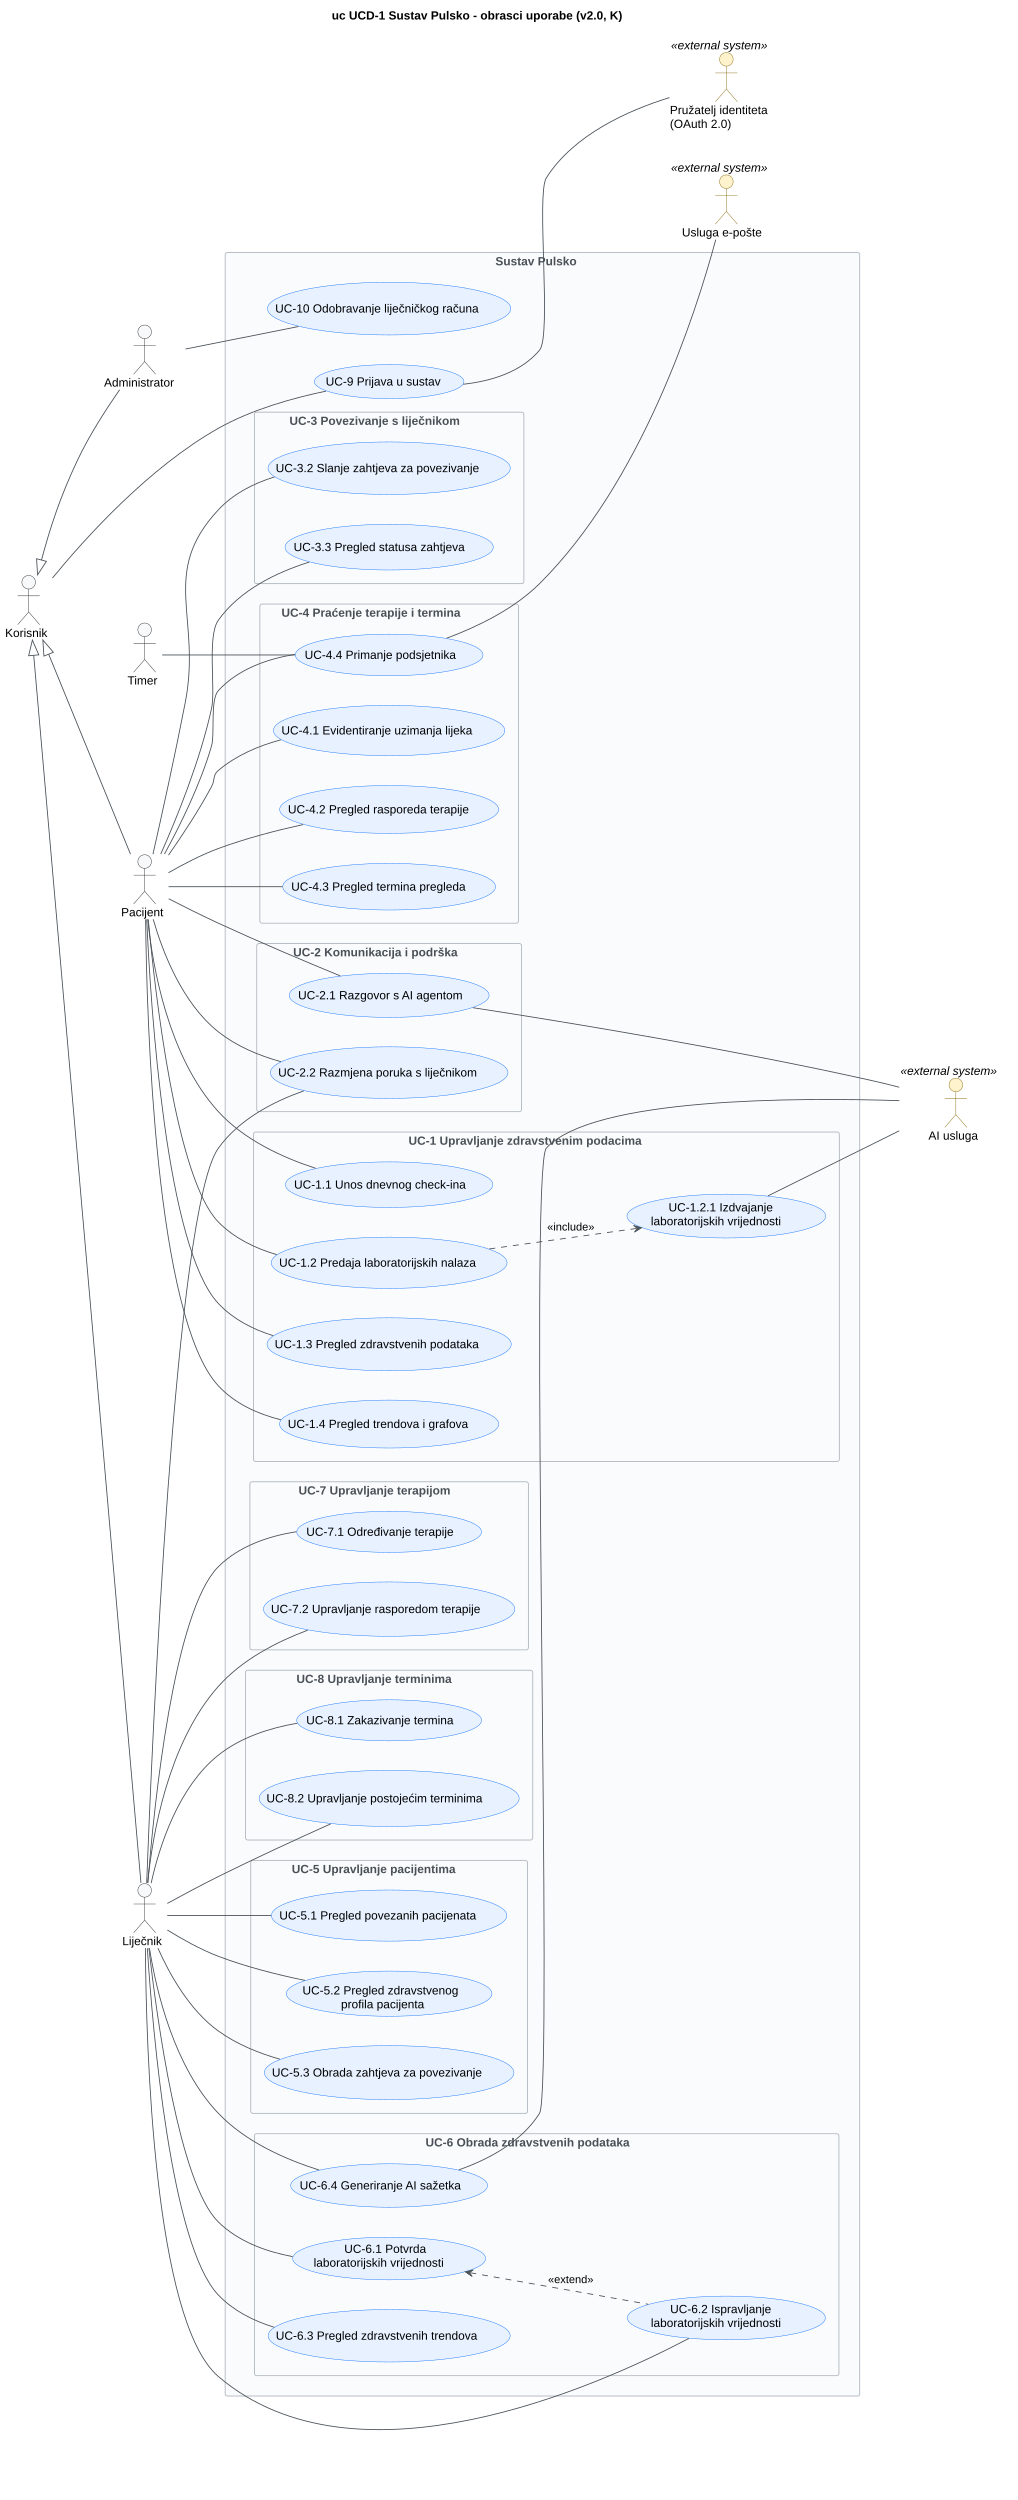
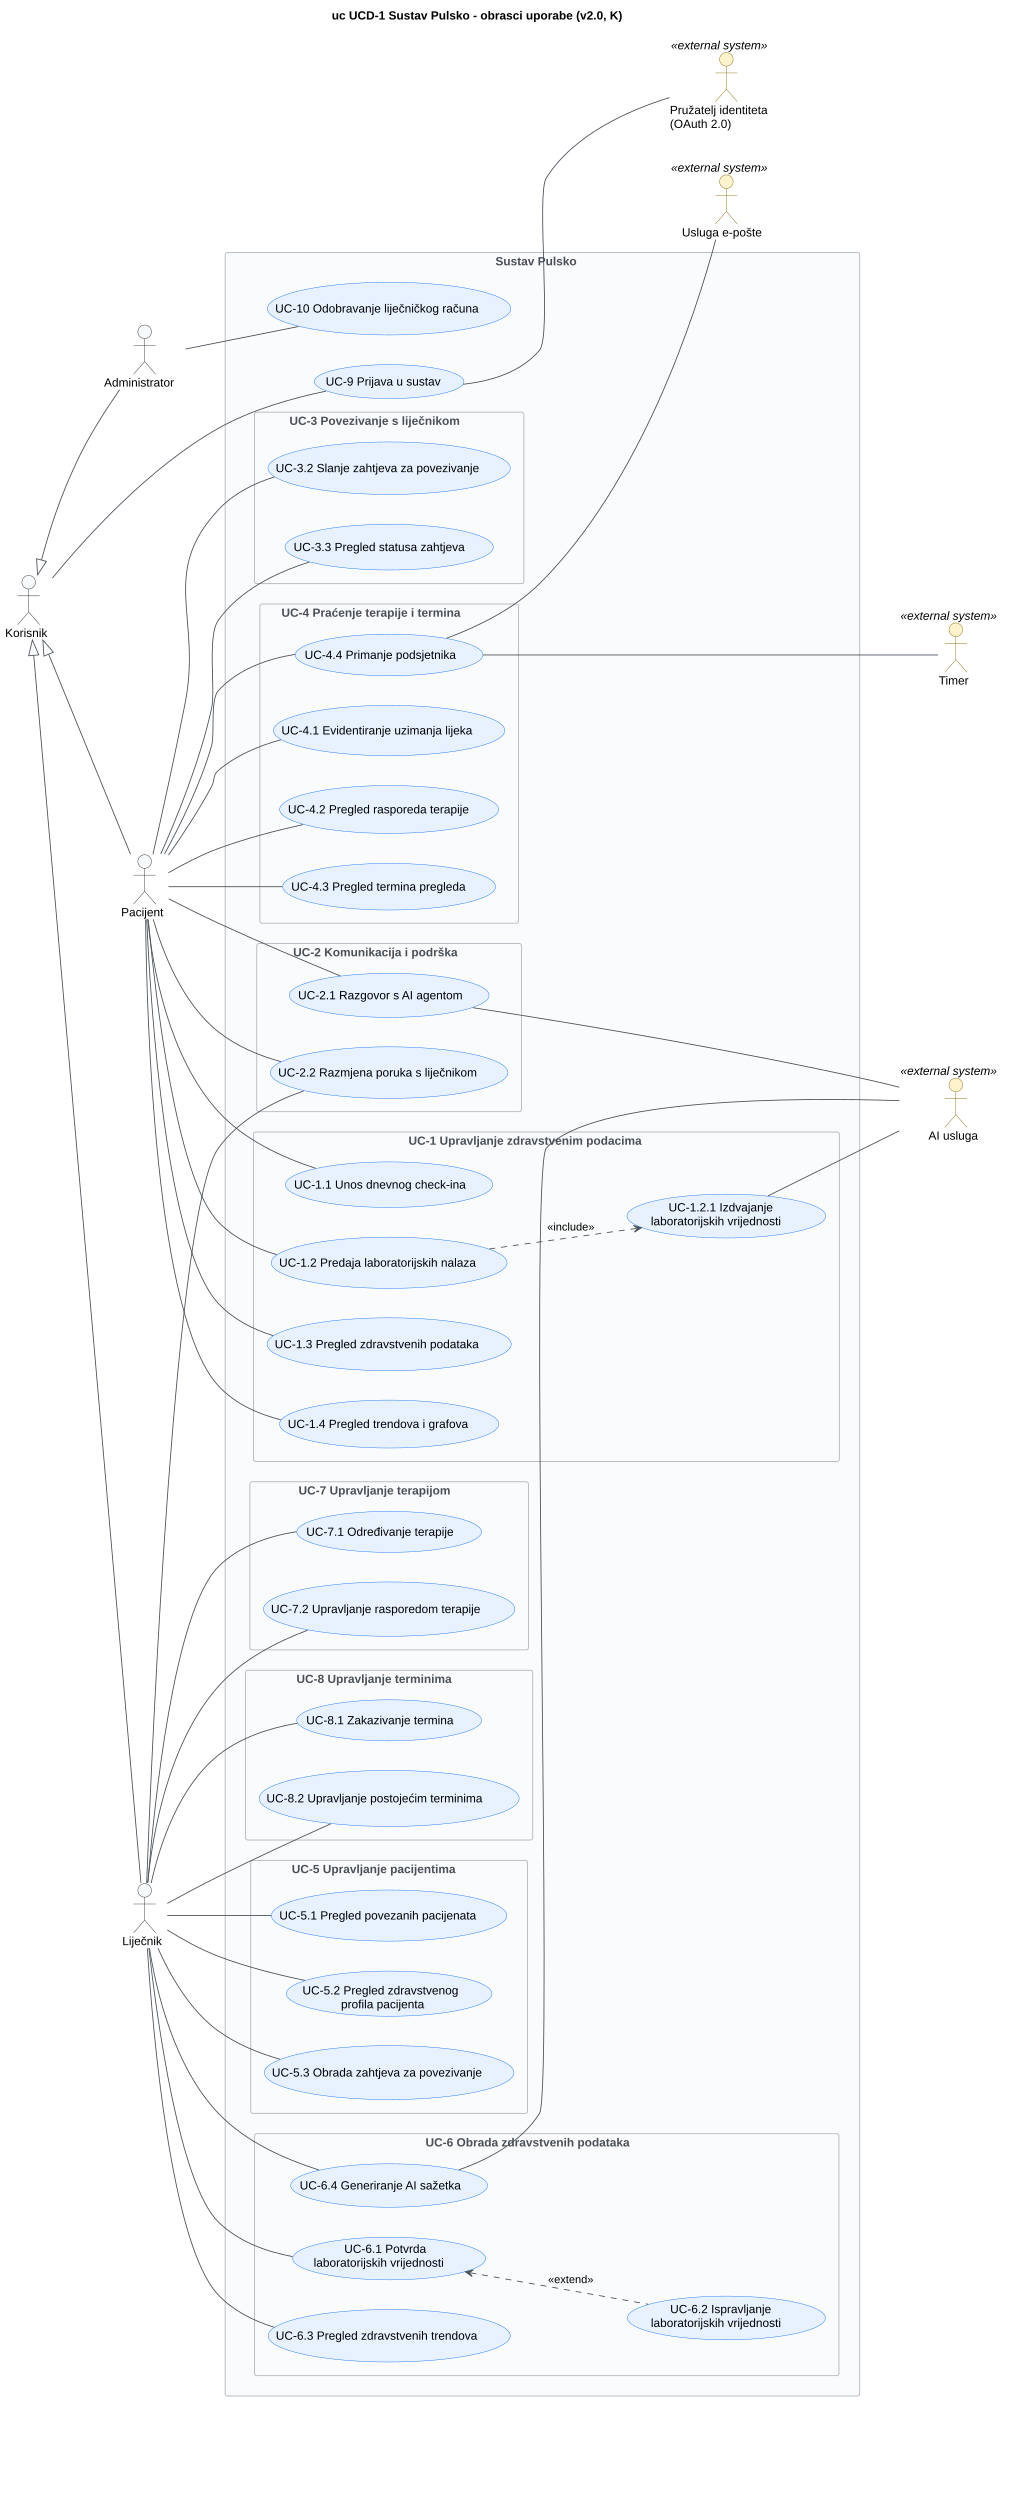
<svg xmlns="http://www.w3.org/2000/svg" contentStyleType="text/css" data-diagram-type="DESCRIPTION" height="2945px" preserveAspectRatio="none" style="width:1199px;height:2945px;background:#FFFFFF;" version="1.1" viewBox="0 0 1199 2945" width="1199px" zoomAndPan="magnify">
  <defs />
  <g>
    <g class="title" data-source-line="21">
      <text fill="#000000" font-family="Arial" font-size="14" font-weight="bold" lengthAdjust="spacing" textLength="403.607" x="390.793" y="22.995">uc UCD-1 Sustav Pulsko - obrasci uporabe (v2.0, K)</text>
    </g>
    <g class="cluster" data-entity="Sustav Pulsko" data-source-line="58" data-uid="ent0010" id="cluster_Sustav Pulsko">
      <rect fill="#FAFBFC" height="2525" rx="2.5" ry="2.5" style="stroke:#ADB5BD;stroke-width:1;" width="747.51" x="265.24" y="297.539" />
      <text fill="#495057" font-family="Arial" font-size="14" font-weight="bold" lengthAdjust="spacing" textLength="110.811" x="583.59" y="312.534">Sustav Pulsko</text>
    </g>
    <g class="cluster" data-entity="UC-1 Upravljanje zdravstvenim podacima" data-source-line="60" data-uid="ent0012" id="cluster_UC-1 Upravljanje zdravstvenim podacima">
      <rect fill="#FAFBFC" height="388" rx="2.5" ry="2.5" style="stroke:#ADB5BD;stroke-width:1;" width="690.18" x="298.57" y="1333.539" />
      <text fill="#495057" font-family="Arial" font-size="14" font-weight="bold" lengthAdjust="spacing" textLength="324.878" x="481.221" y="1348.534">UC-1 Upravljanje zdravstvenim podacima</text>
    </g>
    <g class="cluster" data-entity="UC-2 Komunikacija i podr.ka" data-source-line="67" data-uid="ent0018" id="cluster_UC-2 Komunikacija i podr.ka">
      <rect fill="#FAFBFC" height="198" rx="2.5" ry="2.5" style="stroke:#ADB5BD;stroke-width:1;" width="311.91" x="302.45" y="1111.539" />
      <text fill="#495057" font-family="Arial" font-size="14" font-weight="bold" lengthAdjust="spacing" textLength="226.16" x="345.325" y="1126.534">UC-2 Komunikacija i podrška</text>
    </g>
    <g class="cluster" data-entity="UC-3 Povezivanje s lije.nikom" data-source-line="71" data-uid="ent0021" id="cluster_UC-3 Povezivanje s lije.nikom">
      <rect fill="#FAFBFC" height="202" rx="2.5" ry="2.5" style="stroke:#ADB5BD;stroke-width:1;" width="317.43" x="299.69" y="485.539" />
      <text fill="#495057" font-family="Arial" font-size="14" font-weight="bold" lengthAdjust="spacing" textLength="234.903" x="340.953" y="500.534">UC-3 Povezivanje s liječnikom</text>
    </g>
    <g class="cluster" data-entity="UC-4 Pra.enje terapije i termina" data-source-line="75" data-uid="ent0024" id="cluster_UC-4 Pra.enje terapije i termina">
      <rect fill="#FAFBFC" height="376" rx="2.5" ry="2.5" style="stroke:#ADB5BD;stroke-width:1;" width="304.57" x="306.12" y="711.539" />
      <text fill="#495057" font-family="Arial" font-size="14" font-weight="bold" lengthAdjust="spacing" textLength="253.702" x="331.554" y="726.534">UC-4 Praćenje terapije i termina</text>
    </g>
    <g class="cluster" data-entity="UC-5 Upravljanje pacijentima" data-source-line="81" data-uid="ent0029" id="cluster_UC-5 Upravljanje pacijentima">
      <rect fill="#FAFBFC" height="298" rx="2.5" ry="2.5" style="stroke:#ADB5BD;stroke-width:1;" width="326.03" x="295.39" y="2191.539" />
      <text fill="#495057" font-family="Arial" font-size="14" font-weight="bold" lengthAdjust="spacing" textLength="229.469" x="343.671" y="2206.534">UC-5 Upravljanje pacijentima</text>
    </g>
    <g class="cluster" data-entity="UC-6 Obrada zdravstvenih podataka" data-source-line="86" data-uid="ent0033" id="cluster_UC-6 Obrada zdravstvenih podataka">
      <rect fill="#FAFBFC" height="285" rx="2.5" ry="2.5" style="stroke:#ADB5BD;stroke-width:1;" width="688.43" x="299.83" y="2513.539" />
      <text fill="#495057" font-family="Arial" font-size="14" font-weight="bold" lengthAdjust="spacing" textLength="285.592" x="501.249" y="2528.534">UC-6 Obrada zdravstvenih podataka</text>
    </g>
    <g class="cluster" data-entity="UC-7 Upravljanje terapijom" data-source-line="92" data-uid="ent0038" id="cluster_UC-7 Upravljanje terapijom">
      <rect fill="#FAFBFC" height="198" rx="2.5" ry="2.5" style="stroke:#ADB5BD;stroke-width:1;" width="328.11" x="294.35" y="1745.539" />
      <text fill="#495057" font-family="Arial" font-size="14" font-weight="bold" lengthAdjust="spacing" textLength="213.48" x="351.665" y="1760.534">UC-7 Upravljanje terapijom</text>
    </g>
    <g class="cluster" data-entity="UC-8 Upravljanje terminima" data-source-line="96" data-uid="ent0041" id="cluster_UC-8 Upravljanje terminima">
      <rect fill="#FAFBFC" height="200" rx="2.5" ry="2.5" style="stroke:#ADB5BD;stroke-width:1;" width="338.33" x="289.24" y="1967.539" />
      <text fill="#495057" font-family="Arial" font-size="14" font-weight="bold" lengthAdjust="spacing" textLength="218.394" x="349.208" y="1982.534">UC-8 Upravljanje terminima</text>
    </g>
    <g class="entity" data-entity="UC_SignIn" data-source-line="59" data-uid="ent0011" id="entity_UC_SignIn">
      <ellipse cx="458.406" cy="449.54" fill="#E7F1FF" rx="88.106" ry="20.021" style="stroke:#0D6EFD;stroke-width:0.5;" />
      <text fill="#000000" font-family="Arial" font-size="14" lengthAdjust="spacing" textLength="149.44" x="383.686" y="454.188">UC-9 Prijava u sustav</text>
    </g>
    <g class="entity" data-entity="UC_ApproveDoctor" data-source-line="100" data-uid="ent0044" id="entity_UC_ApproveDoctor">
      <ellipse cx="458.41" cy="363.541" fill="#E7F1FF" rx="143.31" ry="31.062" style="stroke:#0D6EFD;stroke-width:0.5;" />
      <text fill="#000000" font-family="Arial" font-size="14" lengthAdjust="spacing" textLength="268.529" x="324.145" y="368.189">UC-10 Odobravanje liječničkog računa</text>
    </g>
    <g class="entity" data-entity="UC_CheckIn" data-source-line="61" data-uid="ent0013" id="entity_UC_CheckIn">
      <ellipse cx="458.406" cy="1395.538" fill="#E7F1FF" rx="122.196" ry="26.839" style="stroke:#0D6EFD;stroke-width:0.5;" />
      <text fill="#000000" font-family="Arial" font-size="14" lengthAdjust="spacing" textLength="224.034" x="346.389" y="1400.186">UC-1.1 Unos dnevnog check-ina</text>
    </g>
    <g class="entity" data-entity="UC_LabResult" data-source-line="62" data-uid="ent0014" id="entity_UC_LabResult">
      <ellipse cx="458.408" cy="1487.538" fill="#E7F1FF" rx="138.898" ry="30.18" style="stroke:#0D6EFD;stroke-width:0.5;" />
      <text fill="#000000" font-family="Arial" font-size="14" lengthAdjust="spacing" textLength="259.294" x="328.761" y="1492.187">UC-1.2 Predaja laboratorijskih nalaza</text>
    </g>
    <g class="entity" data-entity="UC_ExtractLab" data-source-line="63" data-uid="ent0015" id="entity_UC_ExtractLab">
      <ellipse cx="855.656" cy="1432.536" fill="#E7F1FF" rx="117.086" ry="25.817" style="stroke:#0D6EFD;stroke-width:0.5;" />
      <text fill="#000000" font-family="Arial" font-size="14" lengthAdjust="spacing" textLength="136.22" x="787.546" y="1427.028">UC-1.2.1 Izdvajanje</text>
      <text fill="#000000" font-family="Arial" font-size="14" lengthAdjust="spacing" textLength="177.892" x="766.71" y="1443.325">laboratorijskih vrijednosti</text>
    </g>
    <g class="entity" data-entity="UC_ViewMedData" data-source-line="64" data-uid="ent0016" id="entity_UC_ViewMedData">
      <ellipse cx="458.413" cy="1583.535" fill="#E7F1FF" rx="143.833" ry="31.167" style="stroke:#0D6EFD;stroke-width:0.5;" />
      <text fill="#000000" font-family="Arial" font-size="14" lengthAdjust="spacing" textLength="269.623" x="323.602" y="1588.184">UC-1.3 Pregled zdravstvenih podataka</text>
    </g>
    <g class="entity" data-entity="UC_ViewGraph" data-source-line="65" data-uid="ent0017" id="entity_UC_ViewGraph">
      <ellipse cx="458.414" cy="1677.535" fill="#E7F1FF" rx="129.134" ry="28.227" style="stroke:#0D6EFD;stroke-width:0.5;" />
      <text fill="#000000" font-family="Arial" font-size="14" lengthAdjust="spacing" textLength="238.745" x="339.041" y="1682.184">UC-1.4 Pregled trendova i grafova</text>
    </g>
    <g class="entity" data-entity="UC_MessageAI" data-source-line="68" data-uid="ent0019" id="entity_UC_MessageAI">
      <ellipse cx="458.407" cy="1172.534" fill="#E7F1FF" rx="117.727" ry="25.945" style="stroke:#0D6EFD;stroke-width:0.5;" />
      <text fill="#000000" font-family="Arial" font-size="14" lengthAdjust="spacing" textLength="214.498" x="351.158" y="1177.182">UC-2.1 Razgovor s AI agentom</text>
    </g>
    <g class="entity" data-entity="UC_Messages" data-source-line="69" data-uid="ent0020" id="entity_UC_Messages">
      <ellipse cx="458.412" cy="1263.539" fill="#E7F1FF" rx="139.952" ry="30.39" style="stroke:#0D6EFD;stroke-width:0.5;" />
      <text fill="#000000" font-family="Arial" font-size="14" lengthAdjust="spacing" textLength="261.502" x="327.661" y="1268.187">UC-2.2 Razmjena poruka s liječnikom</text>
    </g>
    <g class="entity" data-entity="UC_SendRequest" data-source-line="72" data-uid="ent0022" id="entity_UC_SendRequest">
      <ellipse cx="458.415" cy="551.542" fill="#E7F1FF" rx="142.715" ry="30.943" style="stroke:#0D6EFD;stroke-width:0.5;" />
      <text fill="#000000" font-family="Arial" font-size="14" lengthAdjust="spacing" textLength="267.285" x="324.772" y="556.19">UC-3.2 Slanje zahtjeva za povezivanje</text>
    </g>
    <g class="entity" data-entity="UC_ViewRequestStatus" data-source-line="73" data-uid="ent0023" id="entity_UC_ViewRequestStatus">
      <ellipse cx="458.405" cy="644.542" fill="#E7F1FF" rx="122.665" ry="26.933" style="stroke:#0D6EFD;stroke-width:0.5;" />
      <text fill="#000000" font-family="Arial" font-size="14" lengthAdjust="spacing" textLength="225.032" x="345.889" y="649.19">UC-3.3 Pregled statusa zahtjeva</text>
    </g>
    <g class="entity" data-entity="UC_LogMedication" data-source-line="76" data-uid="ent0025" id="entity_UC_LogMedication">
      <ellipse cx="458.405" cy="860.536" fill="#E7F1FF" rx="136.285" ry="29.657" style="stroke:#0D6EFD;stroke-width:0.5;" />
      <text fill="#000000" font-family="Arial" font-size="14" lengthAdjust="spacing" textLength="253.811" x="331.5" y="865.184">UC-4.1 Evidentiranje uzimanja lijeka</text>
    </g>
    <g class="entity" data-entity="UC_ViewTherapy" data-source-line="77" data-uid="ent0026" id="entity_UC_ViewTherapy">
      <ellipse cx="458.405" cy="953.534" fill="#E7F1FF" rx="128.975" ry="28.195" style="stroke:#0D6EFD;stroke-width:0.5;" />
      <text fill="#000000" font-family="Arial" font-size="14" lengthAdjust="spacing" textLength="238.41" x="339.2" y="958.182">UC-4.2 Pregled rasporeda terapije</text>
    </g>
    <g class="entity" data-entity="UC_ViewAppointments" data-source-line="78" data-uid="ent0027" id="entity_UC_ViewAppointments">
      <ellipse cx="458.406" cy="1044.538" fill="#E7F1FF" rx="125.346" ry="27.469" style="stroke:#0D6EFD;stroke-width:0.5;" />
      <text fill="#000000" font-family="Arial" font-size="14" lengthAdjust="spacing" textLength="230.727" x="343.043" y="1049.186">UC-4.3 Pregled termina pregleda</text>
    </g>
    <g class="entity" data-entity="UC_Reminder" data-source-line="79" data-uid="ent0028" id="entity_UC_Reminder">
      <ellipse cx="458.406" cy="771.542" fill="#E7F1FF" rx="110.516" ry="24.503" style="stroke:#0D6EFD;stroke-width:0.5;" />
      <text fill="#000000" font-family="Arial" font-size="14" lengthAdjust="spacing" textLength="198.994" x="358.909" y="776.19">UC-4.4 Primanje podsjetnika</text>
    </g>
    <g class="entity" data-entity="UC_ViewPatients" data-source-line="82" data-uid="ent0030" id="entity_UC_ViewPatients">
      <ellipse cx="458.407" cy="2256.538" fill="#E7F1FF" rx="138.647" ry="30.129" style="stroke:#0D6EFD;stroke-width:0.5;" />
      <text fill="#000000" font-family="Arial" font-size="14" lengthAdjust="spacing" textLength="258.768" x="329.023" y="2261.186">UC-5.1 Pregled povezanih pacijenata</text>
    </g>
    <g class="entity" data-entity="UC_ViewPatientProfile" data-source-line="83" data-uid="ent0031" id="entity_UC_ViewPatientProfile">
      <ellipse cx="458.405" cy="2348.54" fill="#E7F1FF" rx="121.105" ry="26.621" style="stroke:#0D6EFD;stroke-width:0.5;" />
      <text fill="#000000" font-family="Arial" font-size="14" lengthAdjust="spacing" textLength="204.19" x="356.31" y="2349.461">UC-5.2 Pregled zdravstvenog</text>
      <text fill="#000000" font-family="Arial" font-size="14" lengthAdjust="spacing" textLength="113.442" x="401.684" y="2365.758">profila pacijenta</text>
    </g>
    <g class="entity" data-entity="UC_HandleRequest" data-source-line="84" data-uid="ent0032" id="entity_UC_HandleRequest">
      <ellipse cx="458.414" cy="2441.541" fill="#E7F1FF" rx="147.014" ry="31.803" style="stroke:#0D6EFD;stroke-width:0.5;" />
      <text fill="#000000" font-family="Arial" font-size="14" lengthAdjust="spacing" textLength="276.261" x="320.283" y="2446.19">UC-5.3 Obrada zahtjeva za povezivanje</text>
    </g>
    <g class="entity" data-entity="UC_ConfirmLab" data-source-line="87" data-uid="ent0034" id="entity_UC_ConfirmLab">
      <ellipse cx="458.407" cy="2660.536" fill="#E7F1FF" rx="113.637" ry="25.127" style="stroke:#0D6EFD;stroke-width:0.5;" />
      <text fill="#000000" font-family="Arial" font-size="14" lengthAdjust="spacing" textLength="105.793" x="405.51" y="2653.898">UC-6.1 Potvrda</text>
      <text fill="#000000" font-family="Arial" font-size="14" lengthAdjust="spacing" textLength="177.892" x="369.461" y="2670.195">laboratorijskih vrijednosti</text>
    </g>
    <g class="entity" data-entity="UC_CorrectLab" data-source-line="88" data-uid="ent0035" id="entity_UC_CorrectLab">
      <ellipse cx="855.662" cy="2730.539" fill="#E7F1FF" rx="116.602" ry="25.72" style="stroke:#0D6EFD;stroke-width:0.5;" />
      <text fill="#000000" font-family="Arial" font-size="14" lengthAdjust="spacing" textLength="132.453" x="789.435" y="2724.876">UC-6.2 Ispravljanje</text>
      <text fill="#000000" font-family="Arial" font-size="14" lengthAdjust="spacing" textLength="177.892" x="766.716" y="2741.173">laboratorijskih vrijednosti</text>
    </g>
    <g class="entity" data-entity="UC_ViewPatientTrends" data-source-line="89" data-uid="ent0036" id="entity_UC_ViewPatientTrends">
      <ellipse cx="458.408" cy="2751.534" fill="#E7F1FF" rx="142.578" ry="30.916" style="stroke:#0D6EFD;stroke-width:0.5;" />
      <text fill="#000000" font-family="Arial" font-size="14" lengthAdjust="spacing" textLength="266.998" x="324.909" y="2756.183">UC-6.3 Pregled zdravstvenih trendova</text>
    </g>
    <g class="entity" data-entity="UC_GenerateAISummary" data-source-line="90" data-uid="ent0037" id="entity_UC_GenerateAISummary">
      <ellipse cx="458.409" cy="2574.54" fill="#E7F1FF" rx="115.959" ry="25.592" style="stroke:#0D6EFD;stroke-width:0.5;" />
      <text fill="#000000" font-family="Arial" font-size="14" lengthAdjust="spacing" textLength="210.711" x="353.053" y="2579.189">UC-6.4 Generiranje AI sažetka</text>
    </g>
    <g class="entity" data-entity="UC_SetTherapy" data-source-line="93" data-uid="ent0039" id="entity_UC_SetTherapy">
      <ellipse cx="458.415" cy="1804.535" fill="#E7F1FF" rx="108.785" ry="24.157" style="stroke:#0D6EFD;stroke-width:0.5;" />
      <text fill="#000000" font-family="Arial" font-size="14" lengthAdjust="spacing" textLength="195.248" x="360.791" y="1809.184">UC-7.1 Određivanje terapije</text>
    </g>
    <g class="entity" data-entity="UC_ManageTherapy" data-source-line="94" data-uid="ent0040" id="entity_UC_ManageTherapy">
      <ellipse cx="458.406" cy="1895.54" fill="#E7F1FF" rx="148.056" ry="32.011" style="stroke:#0D6EFD;stroke-width:0.5;" />
      <text fill="#000000" font-family="Arial" font-size="14" lengthAdjust="spacing" textLength="278.435" x="319.189" y="1900.188">UC-7.2 Upravljanje rasporedom terapije</text>
    </g>
    <g class="entity" data-entity="UC_ScheduleAppointment" data-source-line="97" data-uid="ent0042" id="entity_UC_ScheduleAppointment">
      <ellipse cx="458.41" cy="2026.541" fill="#E7F1FF" rx="108.86" ry="24.172" style="stroke:#0D6EFD;stroke-width:0.5;" />
      <text fill="#000000" font-family="Arial" font-size="14" lengthAdjust="spacing" textLength="195.412" x="360.704" y="2031.189">UC-8.1 Zakazivanje termina</text>
    </g>
    <g class="entity" data-entity="UC_ManageAppointments" data-source-line="98" data-uid="ent0043" id="entity_UC_ManageAppointments">
      <ellipse cx="458.408" cy="2118.542" fill="#E7F1FF" rx="153.168" ry="33.034" style="stroke:#0D6EFD;stroke-width:0.5;" />
      <text fill="#000000" font-family="Arial" font-size="14" lengthAdjust="spacing" textLength="289.071" x="313.873" y="2123.191">UC-8.2 Upravljanje postojećim terminima</text>
    </g>
    <g class="entity" data-entity="User" data-source-line="49" data-uid="ent0002" id="entity_User">
      <ellipse cx="33.778" cy="685.889" fill="#F8F9FA" rx="8" ry="8" style="stroke:#212529;stroke-width:0.5;" />
      <path d="M33.778,693.889 L33.778,720.889 M20.778,701.889 L46.778,701.889 M33.778,720.889 L20.778,735.889 M33.778,720.889 L46.778,735.889" fill="none" style="stroke:#212529;stroke-width:0.5;" />
      <text fill="#000000" font-family="Arial" font-size="14" lengthAdjust="spacing" textLength="55.556" x="6" y="750.384">Korisnik</text>
    </g>
    <g class="entity" data-entity="Patient" data-source-line="50" data-uid="ent0003" id="entity_Patient">
      <ellipse cx="170.397" cy="1014.889" fill="#F8F9FA" rx="8" ry="8" style="stroke:#212529;stroke-width:0.5;" />
      <path d="M170.397,1022.889 L170.397,1049.889 M157.397,1030.889 L183.397,1030.889 M170.397,1049.889 L157.397,1064.889 M170.397,1049.889 L183.397,1064.889" fill="none" style="stroke:#212529;stroke-width:0.5;" />
      <text fill="#000000" font-family="Arial" font-size="14" lengthAdjust="spacing" textLength="55.474" x="142.66" y="1079.384">Pacijent</text>
    </g>
    <g class="entity" data-entity="Doctor" data-source-line="51" data-uid="ent0004" id="entity_Doctor">
      <ellipse cx="170.4" cy="2226.889" fill="#F8F9FA" rx="8" ry="8" style="stroke:#212529;stroke-width:0.5;" />
      <path d="M170.4,2234.889 L170.4,2261.889 M157.4,2242.889 L183.4,2242.889 M170.4,2261.889 L157.4,2276.889 M170.4,2261.889 L183.4,2276.889" fill="none" style="stroke:#212529;stroke-width:0.5;" />
      <text fill="#000000" font-family="Arial" font-size="14" lengthAdjust="spacing" textLength="52.76" x="144.02" y="2291.384">Liječnik</text>
    </g>
    <g class="entity" data-entity="Admin" data-source-line="52" data-uid="ent0005" id="entity_Admin">
      <ellipse cx="170.401" cy="390.889" fill="#F8F9FA" rx="8" ry="8" style="stroke:#212529;stroke-width:0.5;" />
      <path d="M170.401,398.889 L170.401,425.889 M157.401,406.889 L183.401,406.889 M170.401,425.889 L157.401,440.889 M170.401,425.889 L183.401,440.889" fill="none" style="stroke:#212529;stroke-width:0.5;" />
      <text fill="#000000" font-family="Arial" font-size="14" lengthAdjust="spacing" textLength="95.683" x="122.56" y="455.384">Administrator</text>
    </g>
-     <g class="entity" data-entity="Timer" data-source-line="53" data-uid="ent0006" id="entity_Timer">
-       <ellipse cx="170.394" cy="741.889" fill="#F8F9FA" rx="8" ry="8" style="stroke:#212529;stroke-width:0.5;" />
-       <path d="M170.394,749.889 L170.394,776.889 M157.394,757.889 L183.394,757.889 M170.394,776.889 L157.394,791.889 M170.394,776.889 L183.394,791.889" fill="none" style="stroke:#212529;stroke-width:0.5;" />
+     <g transform="translate(955.5776 0)" class="entity" data-entity="Timer" data-source-line="53" data-uid="ent0006" id="entity_Timer">
+       <ellipse cx="170.394" cy="741.889" fill="#FFF3CD" rx="8" ry="8" style="stroke:#856404;stroke-width:0.5;" />
+       <path d="M170.394,749.889 L170.394,776.889 M157.394,757.889 L183.394,757.889 M170.394,776.889 L157.394,791.889 M170.394,776.889 L183.394,791.889" fill="none" style="stroke:#856404;stroke-width:0.5;" />
      <text fill="#000000" font-family="Arial" font-size="14" lengthAdjust="spacing" textLength="40.448" x="150.17" y="806.384">Timer</text>
+       <text fill="#000000" font-family="Arial" font-size="14" font-style="italic" lengthAdjust="spacing" textLength="130.443" x="105.172" y="730.087">«external system»</text>
    </g>
    <g class="entity" data-entity="IdP" data-source-line="102" data-uid="ent0045" id="entity_IdP">
      <ellipse cx="855.662" cy="69.895" fill="#FFF3CD" rx="8" ry="8" style="stroke:#856404;stroke-width:0.5;" />
      <path d="M855.662,77.895 L855.662,104.895 M842.662,85.895 L868.662,85.895 M855.662,104.895 L842.662,119.895 M855.662,104.895 L868.662,119.895" fill="none" style="stroke:#856404;stroke-width:0.5;" />
      <text fill="#000000" font-family="Arial" font-size="14" lengthAdjust="spacing" textLength="133.144" x="789.09" y="134.391">Pružatelj identiteta</text>
      <text fill="#000000" font-family="Arial" font-size="14" lengthAdjust="spacing" textLength="81.471" x="789.09" y="150.688">(OAuth 2.0)</text>
      <text fill="#000000" font-family="Arial" font-size="14" font-style="italic" lengthAdjust="spacing" textLength="130.443" x="790.44" y="58.094">«external system»</text>
    </g>
    <g class="entity" data-entity="AI" data-source-line="103" data-uid="ent0046" id="entity_AI">
      <ellipse cx="1125.972" cy="1278.035" fill="#FFF3CD" rx="8" ry="8" style="stroke:#856404;stroke-width:0.5;" />
      <path d="M1125.972,1286.035 L1125.972,1313.035 M1112.972,1294.035 L1138.972,1294.035 M1125.972,1313.035 L1112.972,1328.035 M1125.972,1313.035 L1138.972,1328.035" fill="none" style="stroke:#856404;stroke-width:0.5;" />
      <text fill="#000000" font-family="Arial" font-size="14" lengthAdjust="spacing" textLength="64.552" x="1093.696" y="1342.531">AI usluga</text>
      <text fill="#000000" font-family="Arial" font-size="14" font-style="italic" lengthAdjust="spacing" textLength="130.443" x="1060.75" y="1266.234">«external system»</text>
    </g>
    <g class="entity" data-entity="Email" data-source-line="104" data-uid="ent0047" id="entity_Email">
      <ellipse cx="855.662" cy="214.036" fill="#FFF3CD" rx="8" ry="8" style="stroke:#856404;stroke-width:0.5;" />
      <path d="M855.662,222.036 L855.662,249.036 M842.662,230.036 L868.662,230.036 M855.662,249.036 L842.662,264.036 M855.662,249.036 L868.662,264.036" fill="none" style="stroke:#856404;stroke-width:0.5;" />
      <text fill="#000000" font-family="Arial" font-size="14" lengthAdjust="spacing" textLength="104.733" x="803.295" y="278.531">Usluga e-pošte</text>
      <text fill="#000000" font-family="Arial" font-size="14" font-style="italic" lengthAdjust="spacing" textLength="130.443" x="790.44" y="202.234">«external system»</text>
    </g>
    <g class="link" data-entity-1="User" data-entity-2="Patient" data-source-line="54" data-uid="lnk7" id="link_User_Patient">
      <path d="M57.298,770.587 C83.208,833.898 127.78,942.829 153.69,1006.149" fill="none" id="User-backto-Patient" style="stroke:#495057;stroke-width:1;" />
      <polygon fill="none" points="50.48,753.929,51.745,772.86,62.851,768.315,50.48,753.929" style="stroke:#495057;stroke-width:1;" />
    </g>
    <g class="link" data-entity-1="User" data-entity-2="Doctor" data-source-line="55" data-uid="lnk8" id="link_User_Doctor">
      <path d="M39.706,771.95 C58.356,985.45 147.39,2004.669 166.04,2218.089" fill="none" id="User-backto-Doctor" style="stroke:#495057;stroke-width:1;" />
      <polygon fill="none" points="38.14,754.019,33.729,772.472,45.684,771.428,38.14,754.019" style="stroke:#495057;stroke-width:1;" />
    </g>
    <g class="link" data-entity-1="User" data-entity-2="Admin" data-source-line="56" data-uid="lnk9" id="link_User_Admin">
      <path d="M48.893,659.735 C58.483,623.735 70.28,586.309 91.56,541.539 C105.33,512.549 124.89,482.179 140.95,459.109" fill="none" id="User-backto-Admin" style="stroke:#495057;stroke-width:1;" />
      <polygon fill="none" points="44.26,677.129,54.691,661.28,43.096,658.191,44.26,677.129" style="stroke:#495057;stroke-width:1;" />
    </g>
    <g class="link" data-entity-1="User" data-entity-2="UC_SignIn" data-source-line="106" data-uid="lnk48" id="link_User_UC_SignIn">
      <path d="M61.81,680.889 C100.24,633.979 175.17,550.829 257.24,504.539 C296.32,482.499 344.73,468.889 384.15,460.719" fill="none" id="User-UC_SignIn" style="stroke:#495057;stroke-width:1;" />
    </g>
    <g class="link" data-entity-1="Patient" data-entity-2="UC_CheckIn" data-source-line="107" data-uid="lnk49" id="link_Patient_UC_CheckIn">
      <path d="M174,1082.789 C179.78,1139.159 198.27,1244.849 257.24,1309.539 C287.3,1342.529 332.18,1363.369 371.83,1376.269" fill="none" id="Patient-UC_CheckIn" style="stroke:#495057;stroke-width:1;" />
    </g>
    <g class="link" data-entity-1="Patient" data-entity-2="UC_LabResult" data-source-line="108" data-uid="lnk50" id="link_Patient_UC_LabResult">
      <path d="M174.63,1083.089 C182.87,1172.239 207.66,1388.889 257.24,1439.539 C275.8,1458.499 300.43,1470.499 326.05,1477.989" fill="none" id="Patient-UC_LabResult" style="stroke:#495057;stroke-width:1;" />
    </g>
    <g class="link" data-entity-1="Patient" data-entity-2="UC_ViewMedData" data-source-line="109" data-uid="lnk51" id="link_Patient_UC_ViewMedData">
      <path d="M172.82,1082.939 C177.46,1186.809 195.61,1469.949 257.24,1535.539 C274.55,1553.969 297.58,1565.869 321.85,1573.459" fill="none" id="Patient-UC_ViewMedData" style="stroke:#495057;stroke-width:1;" />
    </g>
    <g class="link" data-entity-1="Patient" data-entity-2="UC_ViewGraph" data-source-line="110" data-uid="lnk52" id="link_Patient_UC_ViewGraph">
      <path d="M171.54,1083.149 C172.8,1200.889 182.82,1552.229 257.24,1632.539 C276.54,1653.379 303.25,1665.599 330.87,1672.549" fill="none" id="Patient-UC_ViewGraph" style="stroke:#495057;stroke-width:1;" />
    </g>
    <g class="link" data-entity-1="Patient" data-entity-2="UC_MessageAI" data-source-line="111" data-uid="lnk53" id="link_Patient_UC_MessageAI">
      <path d="M198.63,1058.729 C215.4,1067.329 237.42,1078.379 257.24,1087.539 C305.22,1109.719 360.58,1133.059 400.91,1149.659" fill="none" id="Patient-UC_MessageAI" style="stroke:#495057;stroke-width:1;" />
    </g>
    <g class="link" data-entity-1="Patient" data-entity-2="UC_Messages" data-source-line="112" data-uid="lnk54" id="link_Patient_UC_Messages">
      <path d="M180.46,1082.889 C191.76,1122.139 214.94,1181.999 257.24,1215.539 C278.45,1232.359 304.63,1243.429 330.99,1250.679" fill="none" id="Patient-UC_Messages" style="stroke:#495057;stroke-width:1;" />
    </g>
    <g class="link" data-entity-1="Patient" data-entity-2="UC_SendRequest" data-source-line="113" data-uid="lnk55" id="link_Patient_UC_SendRequest">
      <path d="M180.18,1006.229 C189.99,962.949 206.07,890.349 218.24,827.539 C237.71,727.039 187.43,675.409 257.24,600.539 C274.87,581.639 298.49,569.499 323.32,561.809" fill="none" id="Patient-UC_SendRequest" style="stroke:#495057;stroke-width:1;" />
    </g>
    <g class="link" data-entity-1="Patient" data-entity-2="UC_ViewRequestStatus" data-source-line="114" data-uid="lnk56" id="link_Patient_UC_ViewRequestStatus">
      <path d="M189.38,1006.039 C207.82,964.659 235.66,896.449 249.24,834.539 C254.2,811.899 243.75,749.389 257.24,730.539 C282.38,695.389 324.95,674.489 364.38,662.109" fill="none" id="Patient-UC_ViewRequestStatus" style="stroke:#495057;stroke-width:1;" />
    </g>
    <g class="link" data-entity-1="Patient" data-entity-2="UC_LogMedication" data-source-line="115" data-uid="lnk57" id="link_Patient_UC_LogMedication">
      <path d="M198.48,1007.369 C214.36,984.669 234.2,954.679 249.24,926.539 C253.56,918.459 250.24,913.449 257.24,907.539 C278.1,889.919 304.37,878.629 330.95,871.469" fill="none" id="Patient-UC_LogMedication" style="stroke:#495057;stroke-width:1;" />
    </g>
    <g class="link" data-entity-1="Patient" data-entity-2="UC_ViewTherapy" data-source-line="116" data-uid="lnk58" id="link_Patient_UC_ViewTherapy">
      <path d="M198.4,1028.079 C214.91,1018.619 236.72,1007.129 257.24,999.539 C288.92,987.819 324.58,978.469 356.92,971.349" fill="none" id="Patient-UC_ViewTherapy" style="stroke:#495057;stroke-width:1;" />
    </g>
    <g class="link" data-entity-1="Patient" data-entity-2="UC_ViewAppointments" data-source-line="117" data-uid="lnk59" id="link_Patient_UC_ViewAppointments">
      <path d="M198.56,1044.539 C229.66,1044.539 282.77,1044.539 332.82,1044.539" fill="none" id="Patient-UC_ViewAppointments" style="stroke:#495057;stroke-width:1;" />
    </g>
    <g class="link" data-entity-1="Patient" data-entity-2="UC_Reminder" data-source-line="118" data-uid="lnk60" id="link_Patient_UC_Reminder">
      <path d="M193.76,1005.999 C211.73,973.199 236.07,924.269 249.24,878.539 C253.27,864.559 247.39,824.259 257.24,813.539 C280.3,788.439 314.22,776.259 347.6,770.839" fill="none" id="Patient-UC_Reminder" style="stroke:#495057;stroke-width:1;" />
    </g>
    <g class="link" data-entity-1="Timer" data-entity-2="UC_Reminder" data-source-line="119" data-uid="lnk61" id="link_Timer_UC_Reminder">
-       <path d="M191.06,771.539 C223.18,771.539 289.17,771.539 347.43,771.539" fill="none" id="Timer-UC_Reminder" style="stroke:#495057;stroke-width:1;" />
+       <path d="M1104.972,771.542 L568.921,771.542" fill="none" id="Timer-UC_Reminder" style="stroke:#495057;stroke-width:1;" />
    </g>
    <g class="link" data-entity-1="Doctor" data-entity-2="UC_Messages" data-source-line="120" data-uid="lnk62" id="link_Doctor_UC_Messages">
      <path d="M172.78,2218.079 C178.96,2054.769 206,1423.769 257.24,1352.539 C281.17,1319.269 320.41,1298.239 357.84,1285.039" fill="none" id="Doctor-UC_Messages" style="stroke:#495057;stroke-width:1;" />
    </g>
    <g class="link" data-entity-1="Doctor" data-entity-2="UC_ViewPatients" data-source-line="121" data-uid="lnk63" id="link_Doctor_UC_ViewPatients">
      <path d="M197.03,2256.539 C225.21,2256.539 272.71,2256.539 319.49,2256.539" fill="none" id="Doctor-UC_ViewPatients" style="stroke:#495057;stroke-width:1;" />
    </g>
    <g class="link" data-entity-1="Doctor" data-entity-2="UC_ViewPatientProfile" data-source-line="122" data-uid="lnk64" id="link_Doctor_UC_ViewPatientProfile">
      <path d="M197.1,2273.549 C213.67,2283.829 236.01,2296.469 257.24,2304.539 C289.58,2316.829 326.24,2326.129 359.27,2332.939" fill="none" id="Doctor-UC_ViewPatientProfile" style="stroke:#495057;stroke-width:1;" />
    </g>
    <g class="link" data-entity-1="Doctor" data-entity-2="UC_HandleRequest" data-source-line="123" data-uid="lnk65" id="link_Doctor_UC_HandleRequest">
      <path d="M186.02,2294.909 C199.78,2325.869 223.36,2368.149 257.24,2392.539 C278.58,2407.899 304.17,2418.479 329.8,2425.759" fill="none" id="Doctor-UC_HandleRequest" style="stroke:#495057;stroke-width:1;" />
    </g>
    <g class="link" data-entity-1="Doctor" data-entity-2="UC_ConfirmLab" data-source-line="124" data-uid="lnk66" id="link_Doctor_UC_ConfirmLab">
      <path d="M175.38,2294.959 C184.83,2378.469 211.31,2572.599 257.24,2617.539 C280.55,2640.349 312.86,2652.329 344.73,2658.319" fill="none" id="Doctor-UC_ConfirmLab" style="stroke:#495057;stroke-width:1;" />
-     </g>
-     <g class="link" data-entity-1="Doctor" data-entity-2="UC_CorrectLab" data-source-line="125" data-uid="lnk67" id="link_Doctor_UC_CorrectLab">
-       <path d="M171.33,2294.909 C172.01,2407.669 180.68,2734.139 257.24,2799.539 C419.58,2938.229 703.79,2811.309 811.56,2754.629" fill="none" id="Doctor-UC_CorrectLab" style="stroke:#495057;stroke-width:1;" />
    </g>
    <g class="link" data-entity-1="Doctor" data-entity-2="UC_ViewPatientTrends" data-source-line="126" data-uid="lnk68" id="link_Doctor_UC_ViewPatientTrends">
      <path d="M173.55,2295.009 C179.79,2392.339 201.15,2644.829 257.24,2703.539 C274.95,2722.079 298.46,2733.999 323.12,2741.549" fill="none" id="Doctor-UC_ViewPatientTrends" style="stroke:#495057;stroke-width:1;" />
    </g>
    <g class="link" data-entity-1="Doctor" data-entity-2="UC_GenerateAISummary" data-source-line="127" data-uid="lnk69" id="link_Doctor_UC_GenerateAISummary">
      <path d="M176.04,2294.919 C184.08,2345.579 205.06,2434.759 257.24,2489.539 C288.88,2522.759 335.57,2543.589 375.91,2556.309" fill="none" id="Doctor-UC_GenerateAISummary" style="stroke:#495057;stroke-width:1;" />
    </g>
    <g class="link" data-entity-1="Doctor" data-entity-2="UC_SetTherapy" data-source-line="128" data-uid="lnk70" id="link_Doctor_UC_SetTherapy">
      <path d="M174.14,2218.039 C181.5,2126.159 204.76,1897.819 257.24,1845.539 C281.49,1821.379 315.9,1809.609 349.37,1804.319" fill="none" id="Doctor-UC_SetTherapy" style="stroke:#495057;stroke-width:1;" />
    </g>
    <g class="link" data-entity-1="Doctor" data-entity-2="UC_ManageTherapy" data-source-line="129" data-uid="lnk71" id="link_Doctor_UC_ManageTherapy">
      <path d="M173.92,2218.209 C179.59,2161.119 197.97,2053.309 257.24,1986.539 C284.86,1955.419 325.25,1934.309 362.53,1920.319" fill="none" id="Doctor-UC_ManageTherapy" style="stroke:#495057;stroke-width:1;" />
    </g>
    <g class="link" data-entity-1="Doctor" data-entity-2="UC_ScheduleAppointment" data-source-line="130" data-uid="lnk72" id="link_Doctor_UC_ScheduleAppointment">
      <path d="M178.07,2218.279 C187.73,2174.889 209.9,2105.289 257.24,2067.539 C283.45,2046.639 317.58,2035.579 350.22,2029.949" fill="none" id="Doctor-UC_ScheduleAppointment" style="stroke:#495057;stroke-width:1;" />
    </g>
    <g class="link" data-entity-1="Doctor" data-entity-2="UC_ManageAppointments" data-source-line="131" data-uid="lnk73" id="link_Doctor_UC_ManageAppointments">
      <path d="M197.1,2242.239 C214.05,2232.939 236.8,2220.699 257.24,2210.539 C300.9,2188.829 350.73,2165.929 389.74,2148.399" fill="none" id="Doctor-UC_ManageAppointments" style="stroke:#495057;stroke-width:1;" />
    </g>
    <g class="link" data-entity-1="Admin" data-entity-2="UC_ApproveDoctor" data-source-line="132" data-uid="lnk74" id="link_Admin_UC_ApproveDoctor">
      <path d="M218.63,411.129 C254.72,403.929 305.88,393.739 351.6,384.629" fill="none" id="Admin-UC_ApproveDoctor" style="stroke:#495057;stroke-width:1;" />
    </g>
    <g class="link" data-entity-1="UC_LabResult" data-entity-2="UC_ExtractLab" data-source-line="134" data-uid="lnk75" id="link_UC_LabResult_UC_ExtractLab">
      <path d="M576.39,1471.259 C633.41,1463.329 695.307,1454.715 749.727,1447.145" fill="none" id="UC_LabResult-to-UC_ExtractLab" style="stroke:#495057;stroke-width:1;stroke-dasharray:7,7;" />
      <polygon fill="#495057" points="755.67,1446.319,746.205,1443.597,750.718,1447.007,747.307,1451.521,755.67,1446.319" style="stroke:#495057;stroke-width:1;" />
      <text fill="#000000" font-family="Arial" font-size="13" lengthAdjust="spacing" textLength="63.007" x="644.57" y="1449.565">«include»</text>
    </g>
    <g class="link" data-entity-1="UC_ConfirmLab" data-entity-2="UC_CorrectLab" data-source-line="135" data-uid="lnk76" id="link_UC_ConfirmLab_UC_CorrectLab">
      <path d="M554.018,2677.295 C618.198,2688.665 698.77,2702.929 763.51,2714.399" fill="none" id="UC_ConfirmLab-backto-UC_CorrectLab" style="stroke:#495057;stroke-width:1;stroke-dasharray:7,7;" />
      <polygon fill="#495057" points="548.11,2676.249,556.274,2681.757,553.033,2677.121,557.67,2673.88,548.11,2676.249" style="stroke:#495057;stroke-width:1;" />
      <text fill="#000000" font-family="Arial" font-size="13" lengthAdjust="spacing" textLength="61.185" x="645.57" y="2689.506">«extend»</text>
    </g>
    <g class="link" data-entity-1="UC_SignIn" data-entity-2="IdP" data-source-line="137" data-uid="lnk77" id="link_UC_SignIn_IdP">
      <path d="M545.67,452.639 C578.71,449.029 613.69,438.439 635.57,412.539 C650.14,395.299 631.49,228.609 643.57,209.539 C675.76,158.759 739.55,130.159 788.62,114.949" fill="none" id="UC_SignIn-IdP" style="stroke:#495057;stroke-width:1;" />
    </g>
    <g class="link" data-entity-1="UC_ExtractLab" data-entity-2="AI" data-source-line="138" data-uid="lnk78" id="link_UC_ExtractLab_AI">
      <path d="M904.63,1408.759 C947.74,1387.389 1011.44,1355.819 1059.27,1332.109" fill="none" id="UC_ExtractLab-AI" style="stroke:#495057;stroke-width:1;" />
    </g>
    <g class="link" data-entity-1="UC_MessageAI" data-entity-2="AI" data-source-line="139" data-uid="lnk79" id="link_UC_MessageAI_AI">
      <path d="M557.08,1187.059 C671.09,1204.639 865.04,1236.549 1029.75,1273.539 C1039.36,1275.699 1049.46,1278.199 1059.34,1280.779" fill="none" id="UC_MessageAI-AI" style="stroke:#495057;stroke-width:1;" />
    </g>
    <g class="link" data-entity-1="UC_GenerateAISummary" data-entity-2="AI" data-source-line="140" data-uid="lnk80" id="link_UC_GenerateAISummary_AI">
      <path d="M540.49,2556.109 C576.04,2543.579 614.42,2522.969 635.57,2489.539 C652.46,2462.849 622.42,1375.989 643.57,1352.539 C697.58,1292.689 940.76,1292.759 1059.43,1296.569" fill="none" id="UC_GenerateAISummary-AI" style="stroke:#495057;stroke-width:1;" />
    </g>
    <g class="link" data-entity-1="UC_Reminder" data-entity-2="Email" data-source-line="141" data-uid="lnk81" id="link_UC_Reminder_Email">
      <path d="M526.13,751.839 C562.14,738.449 605.29,717.629 635.57,687.539 C755.12,568.759 819.03,371.739 843.17,282.289" fill="none" id="UC_Reminder-Email" style="stroke:#495057;stroke-width:1;" />
    </g>
  </g>
</svg>
